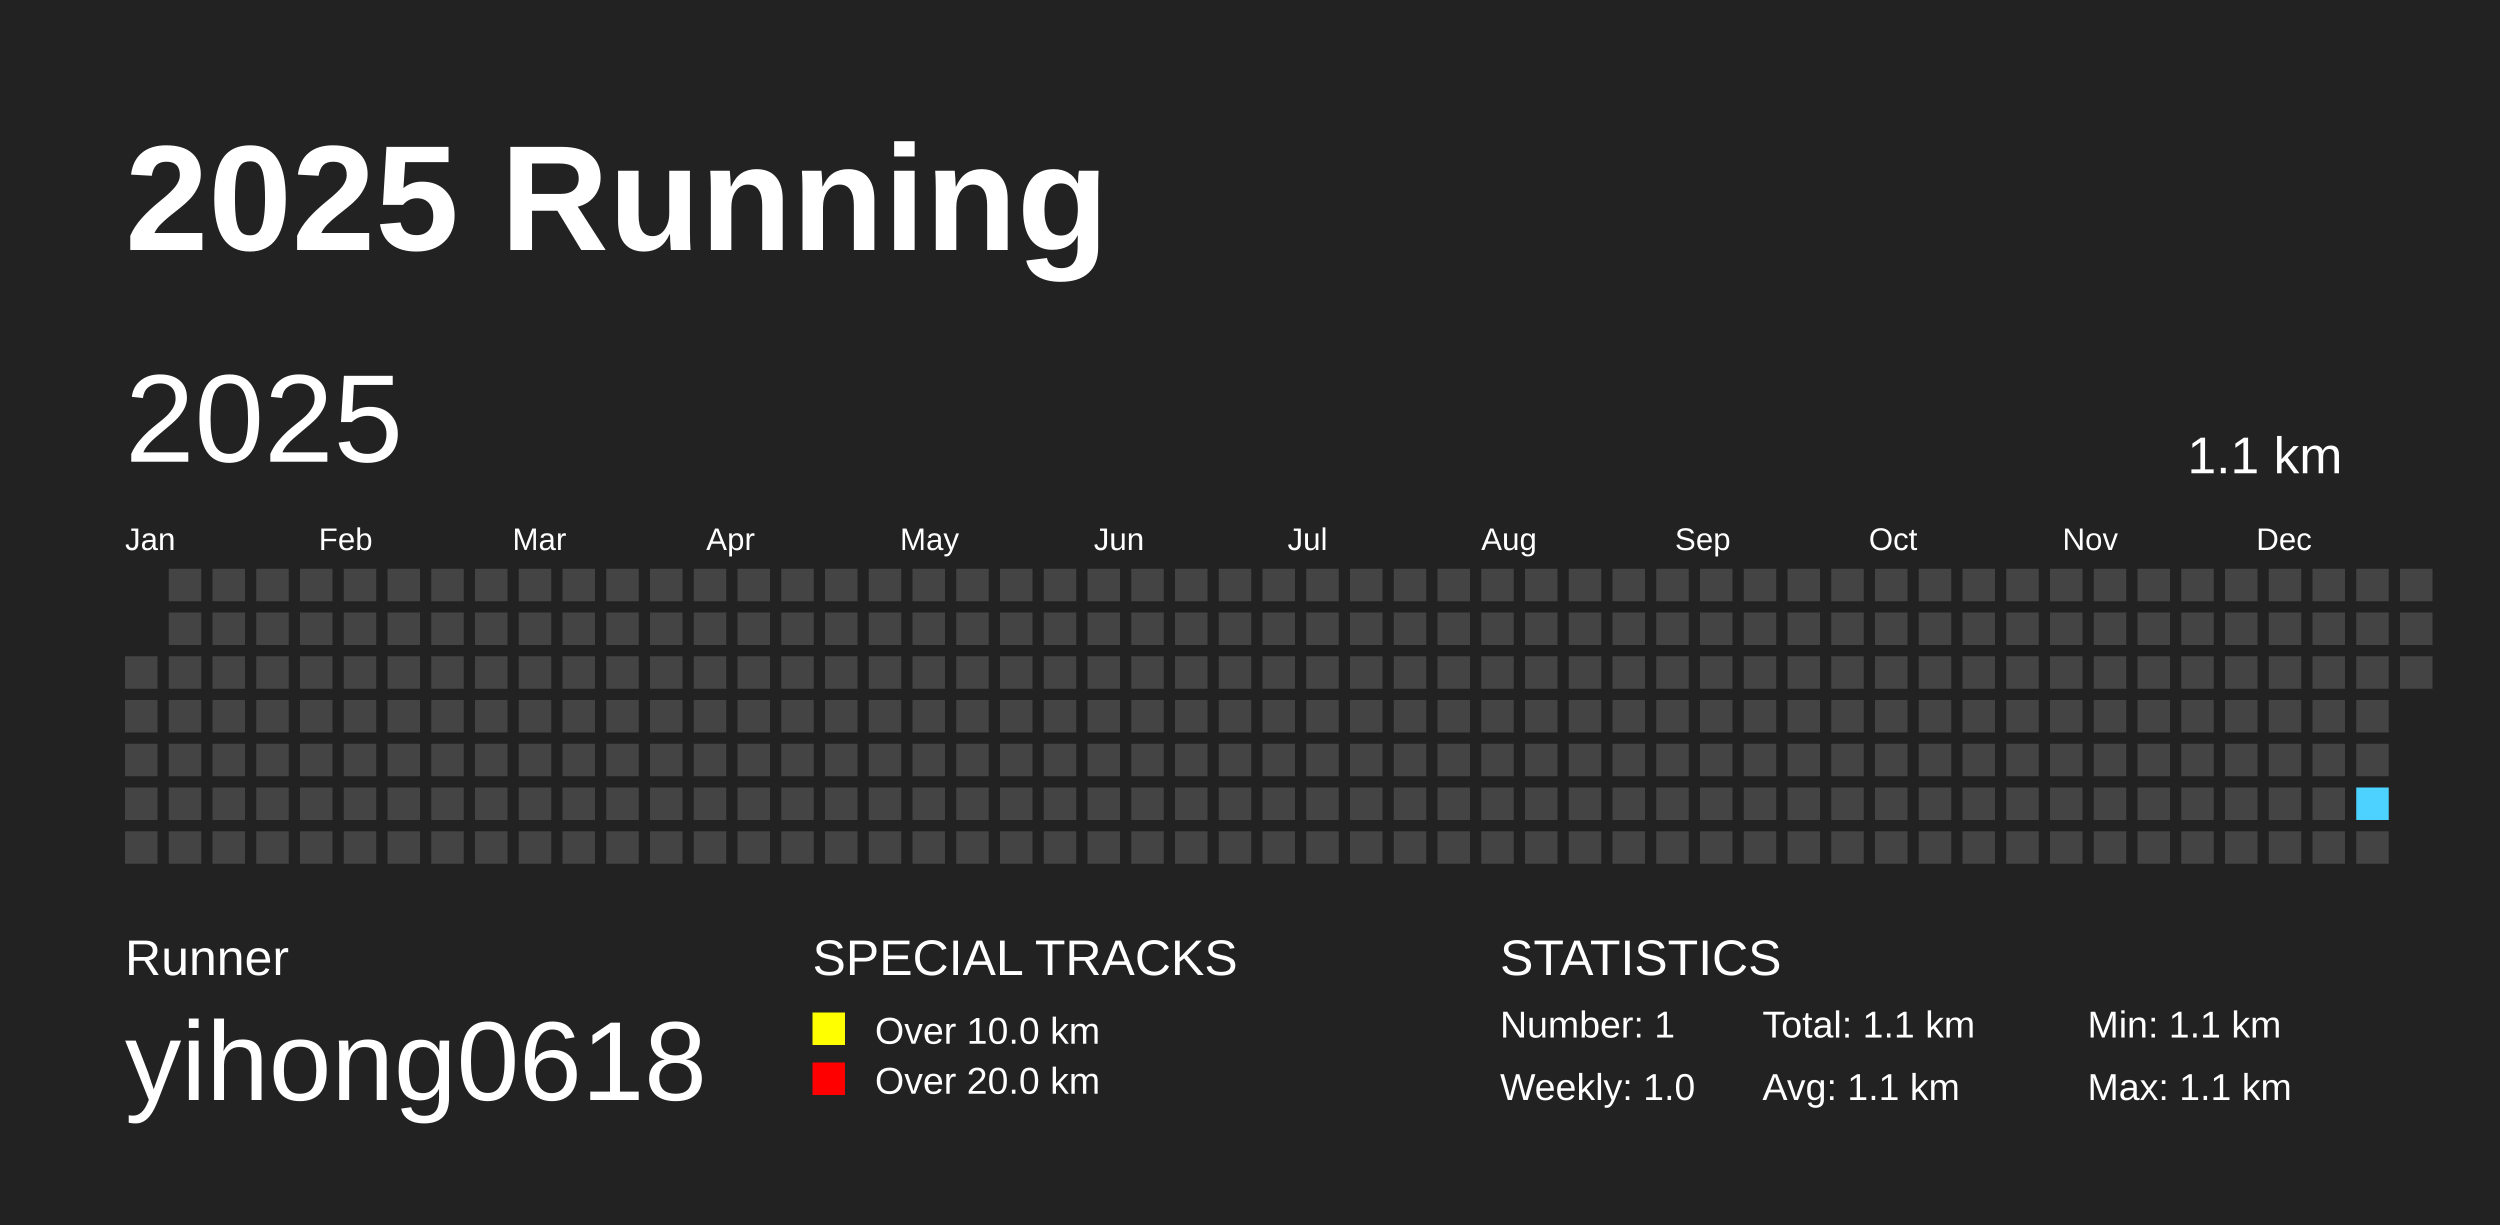
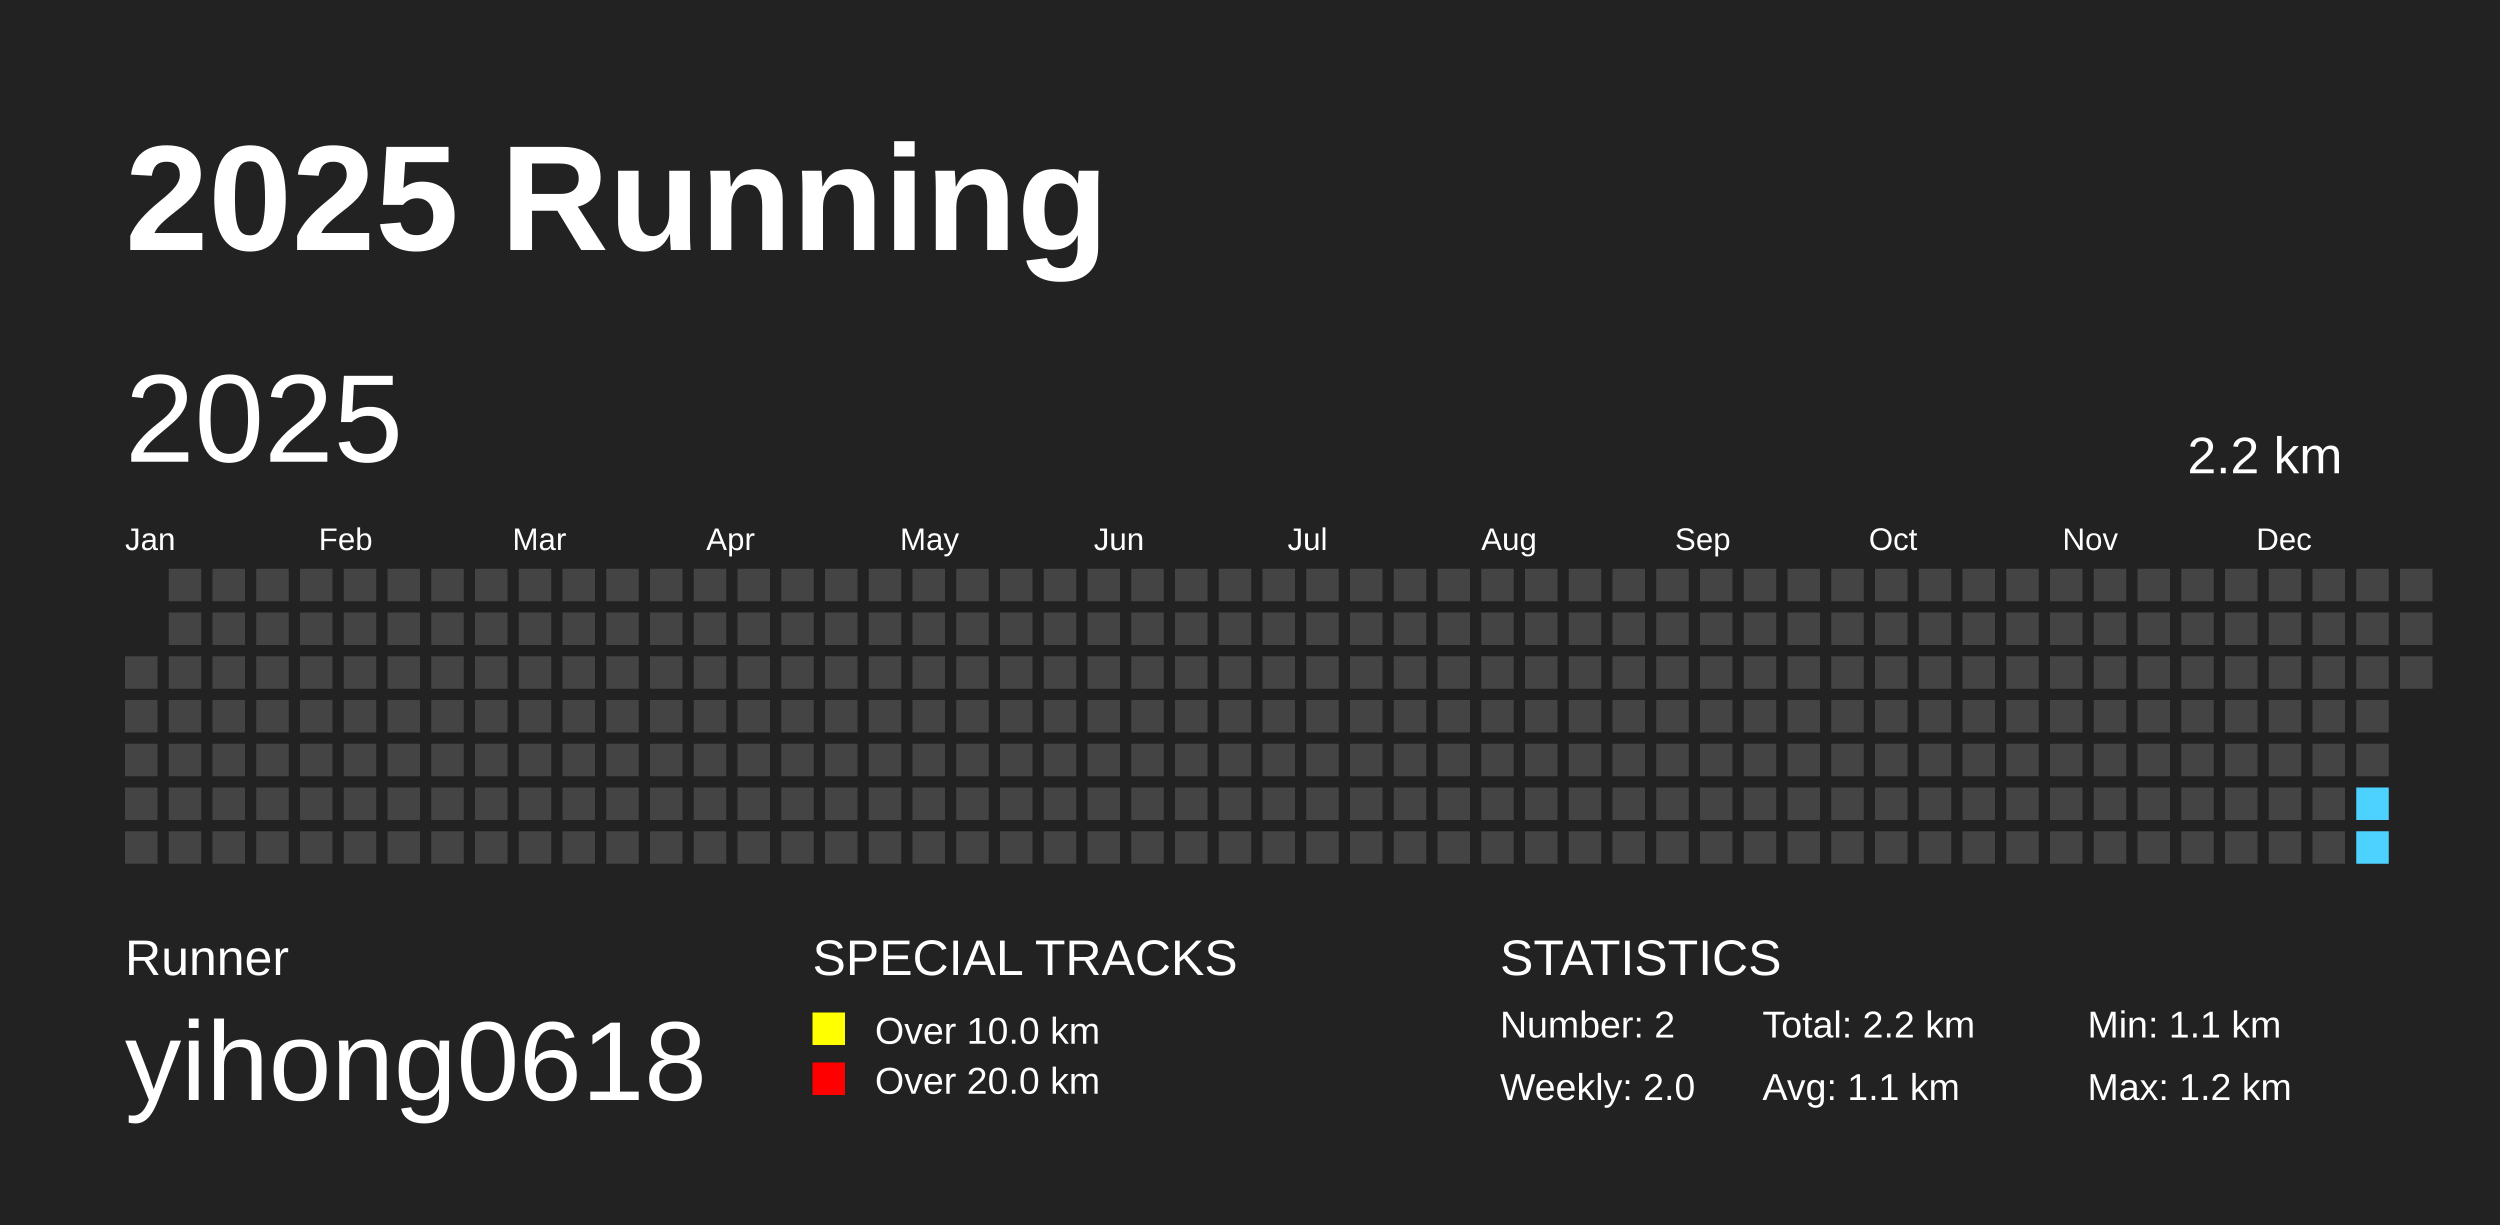
<svg xmlns="http://www.w3.org/2000/svg" baseProfile="full" height="98mm" version="1.1" viewBox="0,0,200,98" width="200mm">
  <defs />
  <rect fill="#222222" height="98" width="200" x="0" y="0" />
  <text fill="#FFFFFF" style="font-size:12px; font-family:Arial; font-weight:bold;" x="10" y="20">2025 Running</text>
  <text fill="#FFFFFF" style="font-size:4px; font-family:Arial" x="10" y="78">Runner</text>
  <text fill="#FFFFFF" style="font-size:9px; font-family:Arial" x="10" y="88">yihong0618</text>
  <text fill="#FFFFFF" style="font-size:4px; font-family:Arial" x="65" y="78">SPECIAL TRACKS</text>
  <rect fill="yellow" height="2.6" width="2.6" x="65" y="81" />
  <text fill="#FFFFFF" style="font-size:3px; font-family:Arial" x="70" y="83.5">Over 10.0 km</text>
  <rect fill="red" height="2.6" width="2.6" x="65" y="85" />
  <text fill="#FFFFFF" style="font-size:3px; font-family:Arial" x="70" y="87.5">Over 20.0 km</text>
  <text fill="#FFFFFF" style="font-size:4px; font-family:Arial" x="120" y="78">STATISTICS</text>
-   <text fill="#FFFFFF" style="font-size:3px; font-family:Arial" x="120" y="83">Number: 1</text>
-   <text fill="#FFFFFF" style="font-size:3px; font-family:Arial" x="120" y="88">Weekly: 1.0</text>
-   <text fill="#FFFFFF" style="font-size:3px; font-family:Arial" x="141" y="83">Total: 1.1 km</text>
+   <text fill="#FFFFFF" style="font-size:3px; font-family:Arial" x="120" y="83">Number: 2</text>
+   <text fill="#FFFFFF" style="font-size:3px; font-family:Arial" x="120" y="88">Weekly: 2.0</text>
+   <text fill="#FFFFFF" style="font-size:3px; font-family:Arial" x="141" y="83">Total: 2.2 km</text>
  <text fill="#FFFFFF" style="font-size:3px; font-family:Arial" x="141" y="88">Avg: 1.1 km</text>
  <text fill="#FFFFFF" style="font-size:3px; font-family:Arial" x="167" y="83">Min: 1.1 km</text>
-   <text fill="#FFFFFF" style="font-size:3px; font-family:Arial" x="167" y="88">Max: 1.1 km</text>
+   <text fill="#FFFFFF" style="font-size:3px; font-family:Arial" x="167" y="88">Max: 1.2 km</text>
  <text dominant-baseline="hanging" fill="#FFFFFF" style="font-size:10.0px; font-family:Arial;" x="10" y="30">2025</text>
-   <text dominant-baseline="hanging" fill="#FFFFFF" style="font-size:4.125px; font-family:Arial;" x="175" y="35">1.1 km</text>
+   <text dominant-baseline="hanging" fill="#FFFFFF" style="font-size:4.125px; font-family:Arial;" x="175" y="35">2.2 km</text>
  <text fill="#FFFFFF" style="font-size:2.5px; font-family:Arial" x="10.0" y="44">Jan</text>
  <text fill="#FFFFFF" style="font-size:2.5px; font-family:Arial" x="25.5" y="44">Feb</text>
  <text fill="#FFFFFF" style="font-size:2.5px; font-family:Arial" x="41.0" y="44">Mar</text>
  <text fill="#FFFFFF" style="font-size:2.5px; font-family:Arial" x="56.5" y="44">Apr</text>
  <text fill="#FFFFFF" style="font-size:2.5px; font-family:Arial" x="72.0" y="44">May</text>
  <text fill="#FFFFFF" style="font-size:2.5px; font-family:Arial" x="87.5" y="44">Jun</text>
  <text fill="#FFFFFF" style="font-size:2.5px; font-family:Arial" x="103.0" y="44">Jul</text>
  <text fill="#FFFFFF" style="font-size:2.5px; font-family:Arial" x="118.5" y="44">Aug</text>
  <text fill="#FFFFFF" style="font-size:2.5px; font-family:Arial" x="134.0" y="44">Sep</text>
  <text fill="#FFFFFF" style="font-size:2.5px; font-family:Arial" x="149.5" y="44">Oct</text>
  <text fill="#FFFFFF" style="font-size:2.5px; font-family:Arial" x="165.0" y="44">Nov</text>
  <text fill="#FFFFFF" style="font-size:2.5px; font-family:Arial" x="180.5" y="44">Dec</text>
  <rect fill="#444444" height="2.6" width="2.6" x="10.0" y="52.5" />
  <rect fill="#444444" height="2.6" width="2.6" x="10.0" y="56.0" />
  <rect fill="#444444" height="2.6" width="2.6" x="10.0" y="59.5" />
  <rect fill="#444444" height="2.6" width="2.6" x="10.0" y="63.0" />
  <rect fill="#444444" height="2.6" width="2.6" x="10.0" y="66.5" />
  <rect fill="#444444" height="2.6" width="2.6" x="13.5" y="45.5" />
  <rect fill="#444444" height="2.6" width="2.6" x="13.5" y="49.0" />
  <rect fill="#444444" height="2.6" width="2.6" x="13.5" y="52.5" />
  <rect fill="#444444" height="2.6" width="2.6" x="13.5" y="56.0" />
  <rect fill="#444444" height="2.6" width="2.6" x="13.5" y="59.5" />
  <rect fill="#444444" height="2.6" width="2.6" x="13.5" y="63.0" />
  <rect fill="#444444" height="2.6" width="2.6" x="13.5" y="66.5" />
  <rect fill="#444444" height="2.6" width="2.6" x="17.0" y="45.5" />
  <rect fill="#444444" height="2.6" width="2.6" x="17.0" y="49.0" />
  <rect fill="#444444" height="2.6" width="2.6" x="17.0" y="52.5" />
  <rect fill="#444444" height="2.6" width="2.6" x="17.0" y="56.0" />
  <rect fill="#444444" height="2.6" width="2.6" x="17.0" y="59.5" />
  <rect fill="#444444" height="2.6" width="2.6" x="17.0" y="63.0" />
  <rect fill="#444444" height="2.6" width="2.6" x="17.0" y="66.5" />
  <rect fill="#444444" height="2.6" width="2.6" x="20.5" y="45.5" />
  <rect fill="#444444" height="2.6" width="2.6" x="20.5" y="49.0" />
  <rect fill="#444444" height="2.6" width="2.6" x="20.5" y="52.5" />
  <rect fill="#444444" height="2.6" width="2.6" x="20.5" y="56.0" />
  <rect fill="#444444" height="2.6" width="2.6" x="20.5" y="59.5" />
  <rect fill="#444444" height="2.6" width="2.6" x="20.5" y="63.0" />
  <rect fill="#444444" height="2.6" width="2.6" x="20.5" y="66.5" />
  <rect fill="#444444" height="2.6" width="2.6" x="24.0" y="45.5" />
  <rect fill="#444444" height="2.6" width="2.6" x="24.0" y="49.0" />
  <rect fill="#444444" height="2.6" width="2.6" x="24.0" y="52.5" />
  <rect fill="#444444" height="2.6" width="2.6" x="24.0" y="56.0" />
  <rect fill="#444444" height="2.6" width="2.6" x="24.0" y="59.5" />
  <rect fill="#444444" height="2.6" width="2.6" x="24.0" y="63.0" />
  <rect fill="#444444" height="2.6" width="2.6" x="24.0" y="66.5" />
  <rect fill="#444444" height="2.6" width="2.6" x="27.5" y="45.5" />
  <rect fill="#444444" height="2.6" width="2.6" x="27.5" y="49.0" />
  <rect fill="#444444" height="2.6" width="2.6" x="27.5" y="52.5" />
  <rect fill="#444444" height="2.6" width="2.6" x="27.5" y="56.0" />
  <rect fill="#444444" height="2.6" width="2.6" x="27.5" y="59.5" />
  <rect fill="#444444" height="2.6" width="2.6" x="27.5" y="63.0" />
  <rect fill="#444444" height="2.6" width="2.6" x="27.5" y="66.5" />
  <rect fill="#444444" height="2.6" width="2.6" x="31.0" y="45.5" />
  <rect fill="#444444" height="2.6" width="2.6" x="31.0" y="49.0" />
  <rect fill="#444444" height="2.6" width="2.6" x="31.0" y="52.5" />
  <rect fill="#444444" height="2.6" width="2.6" x="31.0" y="56.0" />
  <rect fill="#444444" height="2.6" width="2.6" x="31.0" y="59.5" />
  <rect fill="#444444" height="2.6" width="2.6" x="31.0" y="63.0" />
  <rect fill="#444444" height="2.6" width="2.6" x="31.0" y="66.5" />
  <rect fill="#444444" height="2.6" width="2.6" x="34.5" y="45.5" />
  <rect fill="#444444" height="2.6" width="2.6" x="34.5" y="49.0" />
  <rect fill="#444444" height="2.6" width="2.6" x="34.5" y="52.5" />
  <rect fill="#444444" height="2.6" width="2.6" x="34.5" y="56.0" />
  <rect fill="#444444" height="2.6" width="2.6" x="34.5" y="59.5" />
  <rect fill="#444444" height="2.6" width="2.6" x="34.5" y="63.0" />
  <rect fill="#444444" height="2.6" width="2.6" x="34.5" y="66.5" />
  <rect fill="#444444" height="2.6" width="2.6" x="38.0" y="45.5" />
  <rect fill="#444444" height="2.6" width="2.6" x="38.0" y="49.0" />
  <rect fill="#444444" height="2.6" width="2.6" x="38.0" y="52.5" />
  <rect fill="#444444" height="2.6" width="2.6" x="38.0" y="56.0" />
  <rect fill="#444444" height="2.6" width="2.6" x="38.0" y="59.5" />
  <rect fill="#444444" height="2.6" width="2.6" x="38.0" y="63.0" />
  <rect fill="#444444" height="2.6" width="2.6" x="38.0" y="66.5" />
  <rect fill="#444444" height="2.6" width="2.6" x="41.5" y="45.5" />
  <rect fill="#444444" height="2.6" width="2.6" x="41.5" y="49.0" />
  <rect fill="#444444" height="2.6" width="2.6" x="41.5" y="52.5" />
  <rect fill="#444444" height="2.6" width="2.6" x="41.5" y="56.0" />
  <rect fill="#444444" height="2.6" width="2.6" x="41.5" y="59.5" />
  <rect fill="#444444" height="2.6" width="2.6" x="41.5" y="63.0" />
  <rect fill="#444444" height="2.6" width="2.6" x="41.5" y="66.5" />
  <rect fill="#444444" height="2.6" width="2.6" x="45.0" y="45.5" />
  <rect fill="#444444" height="2.6" width="2.6" x="45.0" y="49.0" />
  <rect fill="#444444" height="2.6" width="2.6" x="45.0" y="52.5" />
  <rect fill="#444444" height="2.6" width="2.6" x="45.0" y="56.0" />
  <rect fill="#444444" height="2.6" width="2.6" x="45.0" y="59.5" />
  <rect fill="#444444" height="2.6" width="2.6" x="45.0" y="63.0" />
  <rect fill="#444444" height="2.6" width="2.6" x="45.0" y="66.5" />
  <rect fill="#444444" height="2.6" width="2.6" x="48.5" y="45.5" />
  <rect fill="#444444" height="2.6" width="2.6" x="48.5" y="49.0" />
  <rect fill="#444444" height="2.6" width="2.6" x="48.5" y="52.5" />
  <rect fill="#444444" height="2.6" width="2.6" x="48.5" y="56.0" />
  <rect fill="#444444" height="2.6" width="2.6" x="48.5" y="59.5" />
  <rect fill="#444444" height="2.6" width="2.6" x="48.5" y="63.0" />
  <rect fill="#444444" height="2.6" width="2.6" x="48.5" y="66.5" />
  <rect fill="#444444" height="2.6" width="2.6" x="52.0" y="45.5" />
  <rect fill="#444444" height="2.6" width="2.6" x="52.0" y="49.0" />
  <rect fill="#444444" height="2.6" width="2.6" x="52.0" y="52.5" />
  <rect fill="#444444" height="2.6" width="2.6" x="52.0" y="56.0" />
  <rect fill="#444444" height="2.6" width="2.6" x="52.0" y="59.5" />
  <rect fill="#444444" height="2.6" width="2.6" x="52.0" y="63.0" />
  <rect fill="#444444" height="2.6" width="2.6" x="52.0" y="66.5" />
  <rect fill="#444444" height="2.6" width="2.6" x="55.5" y="45.5" />
  <rect fill="#444444" height="2.6" width="2.6" x="55.5" y="49.0" />
  <rect fill="#444444" height="2.6" width="2.6" x="55.5" y="52.5" />
  <rect fill="#444444" height="2.6" width="2.6" x="55.5" y="56.0" />
  <rect fill="#444444" height="2.6" width="2.6" x="55.5" y="59.5" />
  <rect fill="#444444" height="2.6" width="2.6" x="55.5" y="63.0" />
  <rect fill="#444444" height="2.6" width="2.6" x="55.5" y="66.5" />
  <rect fill="#444444" height="2.6" width="2.6" x="59.0" y="45.5" />
  <rect fill="#444444" height="2.6" width="2.6" x="59.0" y="49.0" />
  <rect fill="#444444" height="2.6" width="2.6" x="59.0" y="52.5" />
  <rect fill="#444444" height="2.6" width="2.6" x="59.0" y="56.0" />
  <rect fill="#444444" height="2.6" width="2.6" x="59.0" y="59.5" />
  <rect fill="#444444" height="2.6" width="2.6" x="59.0" y="63.0" />
  <rect fill="#444444" height="2.6" width="2.6" x="59.0" y="66.5" />
  <rect fill="#444444" height="2.6" width="2.6" x="62.5" y="45.5" />
  <rect fill="#444444" height="2.6" width="2.6" x="62.5" y="49.0" />
  <rect fill="#444444" height="2.6" width="2.6" x="62.5" y="52.5" />
  <rect fill="#444444" height="2.6" width="2.6" x="62.5" y="56.0" />
  <rect fill="#444444" height="2.6" width="2.6" x="62.5" y="59.5" />
  <rect fill="#444444" height="2.6" width="2.6" x="62.5" y="63.0" />
  <rect fill="#444444" height="2.6" width="2.6" x="62.5" y="66.5" />
  <rect fill="#444444" height="2.6" width="2.6" x="66.0" y="45.5" />
  <rect fill="#444444" height="2.6" width="2.6" x="66.0" y="49.0" />
  <rect fill="#444444" height="2.6" width="2.6" x="66.0" y="52.5" />
  <rect fill="#444444" height="2.6" width="2.6" x="66.0" y="56.0" />
  <rect fill="#444444" height="2.6" width="2.6" x="66.0" y="59.5" />
  <rect fill="#444444" height="2.6" width="2.6" x="66.0" y="63.0" />
  <rect fill="#444444" height="2.6" width="2.6" x="66.0" y="66.5" />
  <rect fill="#444444" height="2.6" width="2.6" x="69.5" y="45.5" />
  <rect fill="#444444" height="2.6" width="2.6" x="69.5" y="49.0" />
  <rect fill="#444444" height="2.6" width="2.6" x="69.5" y="52.5" />
  <rect fill="#444444" height="2.6" width="2.6" x="69.5" y="56.0" />
  <rect fill="#444444" height="2.6" width="2.6" x="69.5" y="59.5" />
  <rect fill="#444444" height="2.6" width="2.6" x="69.5" y="63.0" />
  <rect fill="#444444" height="2.6" width="2.6" x="69.5" y="66.5" />
  <rect fill="#444444" height="2.6" width="2.6" x="73.0" y="45.5" />
  <rect fill="#444444" height="2.6" width="2.6" x="73.0" y="49.0" />
  <rect fill="#444444" height="2.6" width="2.6" x="73.0" y="52.5" />
  <rect fill="#444444" height="2.6" width="2.6" x="73.0" y="56.0" />
  <rect fill="#444444" height="2.6" width="2.6" x="73.0" y="59.5" />
  <rect fill="#444444" height="2.6" width="2.6" x="73.0" y="63.0" />
  <rect fill="#444444" height="2.6" width="2.6" x="73.0" y="66.5" />
  <rect fill="#444444" height="2.6" width="2.6" x="76.5" y="45.5" />
  <rect fill="#444444" height="2.6" width="2.6" x="76.5" y="49.0" />
  <rect fill="#444444" height="2.6" width="2.6" x="76.5" y="52.5" />
  <rect fill="#444444" height="2.6" width="2.6" x="76.5" y="56.0" />
  <rect fill="#444444" height="2.6" width="2.6" x="76.5" y="59.5" />
  <rect fill="#444444" height="2.6" width="2.6" x="76.5" y="63.0" />
  <rect fill="#444444" height="2.6" width="2.6" x="76.5" y="66.5" />
  <rect fill="#444444" height="2.6" width="2.6" x="80.0" y="45.5" />
  <rect fill="#444444" height="2.6" width="2.6" x="80.0" y="49.0" />
  <rect fill="#444444" height="2.6" width="2.6" x="80.0" y="52.5" />
  <rect fill="#444444" height="2.6" width="2.6" x="80.0" y="56.0" />
  <rect fill="#444444" height="2.6" width="2.6" x="80.0" y="59.5" />
  <rect fill="#444444" height="2.6" width="2.6" x="80.0" y="63.0" />
  <rect fill="#444444" height="2.6" width="2.6" x="80.0" y="66.5" />
  <rect fill="#444444" height="2.6" width="2.6" x="83.5" y="45.5" />
  <rect fill="#444444" height="2.6" width="2.6" x="83.5" y="49.0" />
  <rect fill="#444444" height="2.6" width="2.6" x="83.5" y="52.5" />
  <rect fill="#444444" height="2.6" width="2.6" x="83.5" y="56.0" />
  <rect fill="#444444" height="2.6" width="2.6" x="83.5" y="59.5" />
  <rect fill="#444444" height="2.6" width="2.6" x="83.5" y="63.0" />
  <rect fill="#444444" height="2.6" width="2.6" x="83.5" y="66.5" />
  <rect fill="#444444" height="2.6" width="2.6" x="87.0" y="45.5" />
  <rect fill="#444444" height="2.6" width="2.6" x="87.0" y="49.0" />
  <rect fill="#444444" height="2.6" width="2.6" x="87.0" y="52.5" />
  <rect fill="#444444" height="2.6" width="2.6" x="87.0" y="56.0" />
  <rect fill="#444444" height="2.6" width="2.6" x="87.0" y="59.5" />
  <rect fill="#444444" height="2.6" width="2.6" x="87.0" y="63.0" />
  <rect fill="#444444" height="2.6" width="2.6" x="87.0" y="66.5" />
  <rect fill="#444444" height="2.6" width="2.6" x="90.5" y="45.5" />
  <rect fill="#444444" height="2.6" width="2.6" x="90.5" y="49.0" />
  <rect fill="#444444" height="2.6" width="2.6" x="90.5" y="52.5" />
  <rect fill="#444444" height="2.6" width="2.6" x="90.5" y="56.0" />
  <rect fill="#444444" height="2.6" width="2.6" x="90.5" y="59.5" />
  <rect fill="#444444" height="2.6" width="2.6" x="90.5" y="63.0" />
  <rect fill="#444444" height="2.6" width="2.6" x="90.5" y="66.5" />
  <rect fill="#444444" height="2.6" width="2.6" x="94.0" y="45.5" />
  <rect fill="#444444" height="2.6" width="2.6" x="94.0" y="49.0" />
  <rect fill="#444444" height="2.6" width="2.6" x="94.0" y="52.5" />
  <rect fill="#444444" height="2.6" width="2.6" x="94.0" y="56.0" />
  <rect fill="#444444" height="2.6" width="2.6" x="94.0" y="59.5" />
  <rect fill="#444444" height="2.6" width="2.6" x="94.0" y="63.0" />
  <rect fill="#444444" height="2.6" width="2.6" x="94.0" y="66.5" />
  <rect fill="#444444" height="2.6" width="2.6" x="97.5" y="45.5" />
  <rect fill="#444444" height="2.6" width="2.6" x="97.5" y="49.0" />
  <rect fill="#444444" height="2.6" width="2.6" x="97.5" y="52.5" />
  <rect fill="#444444" height="2.6" width="2.6" x="97.5" y="56.0" />
  <rect fill="#444444" height="2.6" width="2.6" x="97.5" y="59.5" />
  <rect fill="#444444" height="2.6" width="2.6" x="97.5" y="63.0" />
  <rect fill="#444444" height="2.6" width="2.6" x="97.5" y="66.5" />
  <rect fill="#444444" height="2.6" width="2.6" x="101.0" y="45.5" />
  <rect fill="#444444" height="2.6" width="2.6" x="101.0" y="49.0" />
  <rect fill="#444444" height="2.6" width="2.6" x="101.0" y="52.5" />
  <rect fill="#444444" height="2.6" width="2.6" x="101.0" y="56.0" />
  <rect fill="#444444" height="2.6" width="2.6" x="101.0" y="59.5" />
  <rect fill="#444444" height="2.6" width="2.6" x="101.0" y="63.0" />
  <rect fill="#444444" height="2.6" width="2.6" x="101.0" y="66.5" />
  <rect fill="#444444" height="2.6" width="2.6" x="104.5" y="45.5" />
  <rect fill="#444444" height="2.6" width="2.6" x="104.5" y="49.0" />
  <rect fill="#444444" height="2.6" width="2.6" x="104.5" y="52.5" />
  <rect fill="#444444" height="2.6" width="2.6" x="104.5" y="56.0" />
  <rect fill="#444444" height="2.6" width="2.6" x="104.5" y="59.5" />
  <rect fill="#444444" height="2.6" width="2.6" x="104.5" y="63.0" />
  <rect fill="#444444" height="2.6" width="2.6" x="104.5" y="66.5" />
  <rect fill="#444444" height="2.6" width="2.6" x="108.0" y="45.5" />
  <rect fill="#444444" height="2.6" width="2.6" x="108.0" y="49.0" />
  <rect fill="#444444" height="2.6" width="2.6" x="108.0" y="52.5" />
  <rect fill="#444444" height="2.6" width="2.6" x="108.0" y="56.0" />
  <rect fill="#444444" height="2.6" width="2.6" x="108.0" y="59.5" />
  <rect fill="#444444" height="2.6" width="2.6" x="108.0" y="63.0" />
  <rect fill="#444444" height="2.6" width="2.6" x="108.0" y="66.5" />
  <rect fill="#444444" height="2.6" width="2.6" x="111.5" y="45.5" />
  <rect fill="#444444" height="2.6" width="2.6" x="111.5" y="49.0" />
  <rect fill="#444444" height="2.6" width="2.6" x="111.5" y="52.5" />
  <rect fill="#444444" height="2.6" width="2.6" x="111.5" y="56.0" />
  <rect fill="#444444" height="2.6" width="2.6" x="111.5" y="59.5" />
  <rect fill="#444444" height="2.6" width="2.6" x="111.5" y="63.0" />
  <rect fill="#444444" height="2.6" width="2.6" x="111.5" y="66.5" />
  <rect fill="#444444" height="2.6" width="2.6" x="115.0" y="45.5" />
  <rect fill="#444444" height="2.6" width="2.6" x="115.0" y="49.0" />
  <rect fill="#444444" height="2.6" width="2.6" x="115.0" y="52.5" />
  <rect fill="#444444" height="2.6" width="2.6" x="115.0" y="56.0" />
  <rect fill="#444444" height="2.6" width="2.6" x="115.0" y="59.5" />
  <rect fill="#444444" height="2.6" width="2.6" x="115.0" y="63.0" />
  <rect fill="#444444" height="2.6" width="2.6" x="115.0" y="66.5" />
  <rect fill="#444444" height="2.6" width="2.6" x="118.5" y="45.5" />
  <rect fill="#444444" height="2.6" width="2.6" x="118.5" y="49.0" />
  <rect fill="#444444" height="2.6" width="2.6" x="118.5" y="52.5" />
  <rect fill="#444444" height="2.6" width="2.6" x="118.5" y="56.0" />
  <rect fill="#444444" height="2.6" width="2.6" x="118.5" y="59.5" />
  <rect fill="#444444" height="2.6" width="2.6" x="118.5" y="63.0" />
  <rect fill="#444444" height="2.6" width="2.6" x="118.5" y="66.5" />
  <rect fill="#444444" height="2.6" width="2.6" x="122.0" y="45.5" />
  <rect fill="#444444" height="2.6" width="2.6" x="122.0" y="49.0" />
  <rect fill="#444444" height="2.6" width="2.6" x="122.0" y="52.5" />
  <rect fill="#444444" height="2.6" width="2.6" x="122.0" y="56.0" />
  <rect fill="#444444" height="2.6" width="2.6" x="122.0" y="59.5" />
  <rect fill="#444444" height="2.6" width="2.6" x="122.0" y="63.0" />
  <rect fill="#444444" height="2.6" width="2.6" x="122.0" y="66.5" />
  <rect fill="#444444" height="2.6" width="2.6" x="125.5" y="45.5" />
  <rect fill="#444444" height="2.6" width="2.6" x="125.5" y="49.0" />
  <rect fill="#444444" height="2.6" width="2.6" x="125.5" y="52.5" />
  <rect fill="#444444" height="2.6" width="2.6" x="125.5" y="56.0" />
  <rect fill="#444444" height="2.6" width="2.6" x="125.5" y="59.5" />
  <rect fill="#444444" height="2.6" width="2.6" x="125.5" y="63.0" />
  <rect fill="#444444" height="2.6" width="2.6" x="125.5" y="66.5" />
  <rect fill="#444444" height="2.6" width="2.6" x="129.0" y="45.5" />
  <rect fill="#444444" height="2.6" width="2.6" x="129.0" y="49.0" />
  <rect fill="#444444" height="2.6" width="2.6" x="129.0" y="52.5" />
  <rect fill="#444444" height="2.6" width="2.6" x="129.0" y="56.0" />
  <rect fill="#444444" height="2.6" width="2.6" x="129.0" y="59.5" />
  <rect fill="#444444" height="2.6" width="2.6" x="129.0" y="63.0" />
  <rect fill="#444444" height="2.6" width="2.6" x="129.0" y="66.5" />
  <rect fill="#444444" height="2.6" width="2.6" x="132.5" y="45.5" />
  <rect fill="#444444" height="2.6" width="2.6" x="132.5" y="49.0" />
  <rect fill="#444444" height="2.6" width="2.6" x="132.5" y="52.5" />
  <rect fill="#444444" height="2.6" width="2.6" x="132.5" y="56.0" />
  <rect fill="#444444" height="2.6" width="2.6" x="132.5" y="59.5" />
  <rect fill="#444444" height="2.6" width="2.6" x="132.5" y="63.0" />
  <rect fill="#444444" height="2.6" width="2.6" x="132.5" y="66.5" />
  <rect fill="#444444" height="2.6" width="2.6" x="136.0" y="45.5" />
  <rect fill="#444444" height="2.6" width="2.6" x="136.0" y="49.0" />
  <rect fill="#444444" height="2.6" width="2.6" x="136.0" y="52.5" />
  <rect fill="#444444" height="2.6" width="2.6" x="136.0" y="56.0" />
  <rect fill="#444444" height="2.6" width="2.6" x="136.0" y="59.5" />
  <rect fill="#444444" height="2.6" width="2.6" x="136.0" y="63.0" />
  <rect fill="#444444" height="2.6" width="2.6" x="136.0" y="66.5" />
  <rect fill="#444444" height="2.6" width="2.6" x="139.5" y="45.5" />
  <rect fill="#444444" height="2.6" width="2.6" x="139.5" y="49.0" />
  <rect fill="#444444" height="2.6" width="2.6" x="139.5" y="52.5" />
  <rect fill="#444444" height="2.6" width="2.6" x="139.5" y="56.0" />
  <rect fill="#444444" height="2.6" width="2.6" x="139.5" y="59.5" />
  <rect fill="#444444" height="2.6" width="2.6" x="139.5" y="63.0" />
  <rect fill="#444444" height="2.6" width="2.6" x="139.5" y="66.5" />
  <rect fill="#444444" height="2.6" width="2.6" x="143.0" y="45.5" />
  <rect fill="#444444" height="2.6" width="2.6" x="143.0" y="49.0" />
  <rect fill="#444444" height="2.6" width="2.6" x="143.0" y="52.5" />
  <rect fill="#444444" height="2.6" width="2.6" x="143.0" y="56.0" />
  <rect fill="#444444" height="2.6" width="2.6" x="143.0" y="59.5" />
  <rect fill="#444444" height="2.6" width="2.6" x="143.0" y="63.0" />
  <rect fill="#444444" height="2.6" width="2.6" x="143.0" y="66.5" />
  <rect fill="#444444" height="2.6" width="2.6" x="146.5" y="45.5" />
  <rect fill="#444444" height="2.6" width="2.6" x="146.5" y="49.0" />
  <rect fill="#444444" height="2.6" width="2.6" x="146.5" y="52.5" />
  <rect fill="#444444" height="2.6" width="2.6" x="146.5" y="56.0" />
  <rect fill="#444444" height="2.6" width="2.6" x="146.5" y="59.5" />
  <rect fill="#444444" height="2.6" width="2.6" x="146.5" y="63.0" />
  <rect fill="#444444" height="2.6" width="2.6" x="146.5" y="66.5" />
  <rect fill="#444444" height="2.6" width="2.6" x="150.0" y="45.5" />
  <rect fill="#444444" height="2.6" width="2.6" x="150.0" y="49.0" />
  <rect fill="#444444" height="2.6" width="2.6" x="150.0" y="52.5" />
  <rect fill="#444444" height="2.6" width="2.6" x="150.0" y="56.0" />
  <rect fill="#444444" height="2.6" width="2.6" x="150.0" y="59.5" />
  <rect fill="#444444" height="2.6" width="2.6" x="150.0" y="63.0" />
  <rect fill="#444444" height="2.6" width="2.6" x="150.0" y="66.5" />
  <rect fill="#444444" height="2.6" width="2.6" x="153.5" y="45.5" />
  <rect fill="#444444" height="2.6" width="2.6" x="153.5" y="49.0" />
  <rect fill="#444444" height="2.6" width="2.6" x="153.5" y="52.5" />
  <rect fill="#444444" height="2.6" width="2.6" x="153.5" y="56.0" />
  <rect fill="#444444" height="2.6" width="2.6" x="153.5" y="59.5" />
  <rect fill="#444444" height="2.6" width="2.6" x="153.5" y="63.0" />
  <rect fill="#444444" height="2.6" width="2.6" x="153.5" y="66.5" />
  <rect fill="#444444" height="2.6" width="2.6" x="157.0" y="45.5" />
  <rect fill="#444444" height="2.6" width="2.6" x="157.0" y="49.0" />
  <rect fill="#444444" height="2.6" width="2.6" x="157.0" y="52.5" />
  <rect fill="#444444" height="2.6" width="2.6" x="157.0" y="56.0" />
  <rect fill="#444444" height="2.6" width="2.6" x="157.0" y="59.5" />
  <rect fill="#444444" height="2.6" width="2.6" x="157.0" y="63.0" />
  <rect fill="#444444" height="2.6" width="2.6" x="157.0" y="66.5" />
  <rect fill="#444444" height="2.6" width="2.6" x="160.5" y="45.5" />
  <rect fill="#444444" height="2.6" width="2.6" x="160.5" y="49.0" />
  <rect fill="#444444" height="2.6" width="2.6" x="160.5" y="52.5" />
  <rect fill="#444444" height="2.6" width="2.6" x="160.5" y="56.0" />
  <rect fill="#444444" height="2.6" width="2.6" x="160.5" y="59.5" />
  <rect fill="#444444" height="2.6" width="2.6" x="160.5" y="63.0" />
  <rect fill="#444444" height="2.6" width="2.6" x="160.5" y="66.5" />
  <rect fill="#444444" height="2.6" width="2.6" x="164.0" y="45.5" />
  <rect fill="#444444" height="2.6" width="2.6" x="164.0" y="49.0" />
  <rect fill="#444444" height="2.6" width="2.6" x="164.0" y="52.5" />
  <rect fill="#444444" height="2.6" width="2.6" x="164.0" y="56.0" />
  <rect fill="#444444" height="2.6" width="2.6" x="164.0" y="59.5" />
  <rect fill="#444444" height="2.6" width="2.6" x="164.0" y="63.0" />
  <rect fill="#444444" height="2.6" width="2.6" x="164.0" y="66.5" />
  <rect fill="#444444" height="2.6" width="2.6" x="167.5" y="45.5" />
  <rect fill="#444444" height="2.6" width="2.6" x="167.5" y="49.0" />
  <rect fill="#444444" height="2.6" width="2.6" x="167.5" y="52.5" />
  <rect fill="#444444" height="2.6" width="2.6" x="167.5" y="56.0" />
  <rect fill="#444444" height="2.6" width="2.6" x="167.5" y="59.5" />
  <rect fill="#444444" height="2.6" width="2.6" x="167.5" y="63.0" />
  <rect fill="#444444" height="2.6" width="2.6" x="167.5" y="66.5" />
  <rect fill="#444444" height="2.6" width="2.6" x="171.0" y="45.5" />
  <rect fill="#444444" height="2.6" width="2.6" x="171.0" y="49.0" />
  <rect fill="#444444" height="2.6" width="2.6" x="171.0" y="52.5" />
  <rect fill="#444444" height="2.6" width="2.6" x="171.0" y="56.0" />
  <rect fill="#444444" height="2.6" width="2.6" x="171.0" y="59.5" />
  <rect fill="#444444" height="2.6" width="2.6" x="171.0" y="63.0" />
  <rect fill="#444444" height="2.6" width="2.6" x="171.0" y="66.5" />
  <rect fill="#444444" height="2.6" width="2.6" x="174.5" y="45.5" />
  <rect fill="#444444" height="2.6" width="2.6" x="174.5" y="49.0" />
  <rect fill="#444444" height="2.6" width="2.6" x="174.5" y="52.5" />
  <rect fill="#444444" height="2.6" width="2.6" x="174.5" y="56.0" />
  <rect fill="#444444" height="2.6" width="2.6" x="174.5" y="59.5" />
  <rect fill="#444444" height="2.6" width="2.6" x="174.5" y="63.0" />
  <rect fill="#444444" height="2.6" width="2.6" x="174.5" y="66.5" />
  <rect fill="#444444" height="2.6" width="2.6" x="178.0" y="45.5" />
  <rect fill="#444444" height="2.6" width="2.6" x="178.0" y="49.0" />
  <rect fill="#444444" height="2.6" width="2.6" x="178.0" y="52.5" />
  <rect fill="#444444" height="2.6" width="2.6" x="178.0" y="56.0" />
  <rect fill="#444444" height="2.6" width="2.6" x="178.0" y="59.5" />
  <rect fill="#444444" height="2.6" width="2.6" x="178.0" y="63.0" />
  <rect fill="#444444" height="2.6" width="2.6" x="178.0" y="66.5" />
  <rect fill="#444444" height="2.6" width="2.6" x="181.5" y="45.5" />
  <rect fill="#444444" height="2.6" width="2.6" x="181.5" y="49.0" />
  <rect fill="#444444" height="2.6" width="2.6" x="181.5" y="52.5" />
  <rect fill="#444444" height="2.6" width="2.6" x="181.5" y="56.0" />
  <rect fill="#444444" height="2.6" width="2.6" x="181.5" y="59.5" />
  <rect fill="#444444" height="2.6" width="2.6" x="181.5" y="63.0" />
  <rect fill="#444444" height="2.6" width="2.6" x="181.5" y="66.5" />
  <rect fill="#444444" height="2.6" width="2.6" x="185.0" y="45.5" />
  <rect fill="#444444" height="2.6" width="2.6" x="185.0" y="49.0" />
  <rect fill="#444444" height="2.6" width="2.6" x="185.0" y="52.5" />
  <rect fill="#444444" height="2.6" width="2.6" x="185.0" y="56.0" />
  <rect fill="#444444" height="2.6" width="2.6" x="185.0" y="59.5" />
  <rect fill="#444444" height="2.6" width="2.6" x="185.0" y="63.0" />
  <rect fill="#444444" height="2.6" width="2.6" x="185.0" y="66.5" />
  <rect fill="#444444" height="2.6" width="2.6" x="188.5" y="45.5" />
  <rect fill="#444444" height="2.6" width="2.6" x="188.5" y="49.0" />
  <rect fill="#444444" height="2.6" width="2.6" x="188.5" y="52.5" />
  <rect fill="#444444" height="2.6" width="2.6" x="188.5" y="56.0" />
  <rect fill="#444444" height="2.6" width="2.6" x="188.5" y="59.5" />
  <rect fill="#4DD2FF" height="2.6" width="2.6" x="188.5" y="63.0" />
-   <rect fill="#444444" height="2.6" width="2.6" x="188.5" y="66.5" />
+   <rect fill="#4DD2FF" height="2.6" width="2.6" x="188.5" y="66.5" />
  <rect fill="#444444" height="2.6" width="2.6" x="192.0" y="45.5" />
  <rect fill="#444444" height="2.6" width="2.6" x="192.0" y="49.0" />
  <rect fill="#444444" height="2.6" width="2.6" x="192.0" y="52.5" />
</svg>
